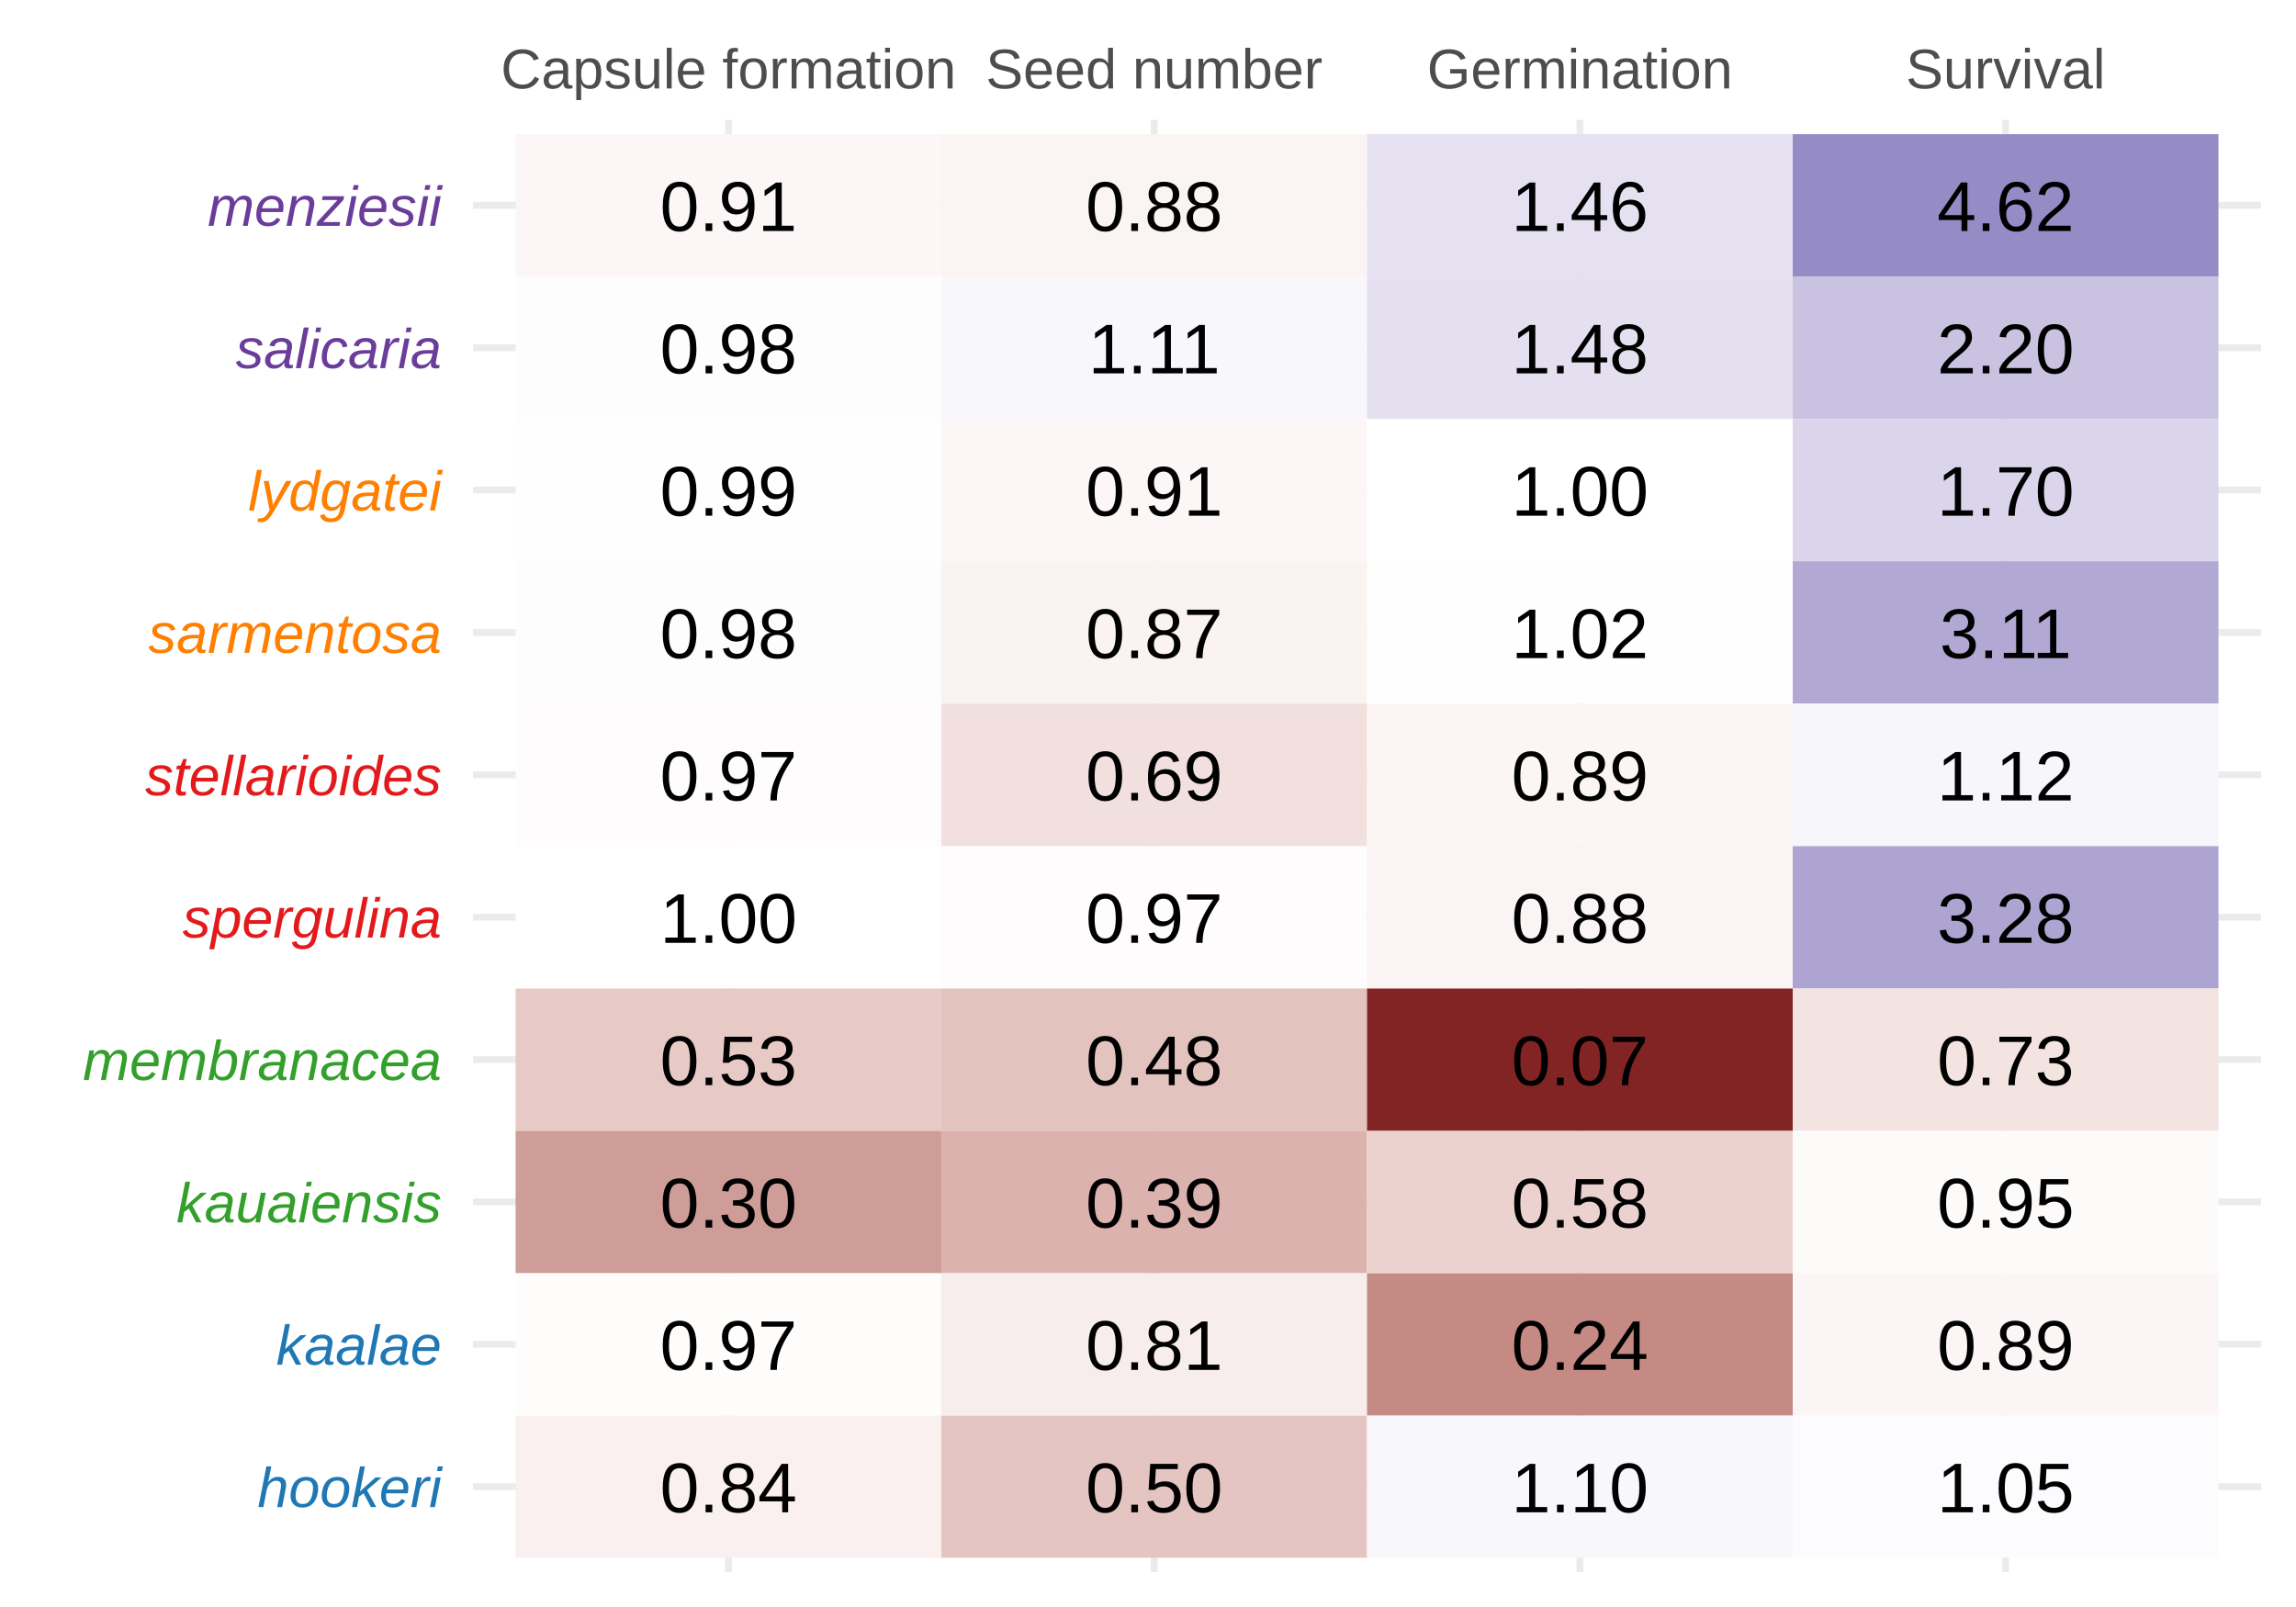
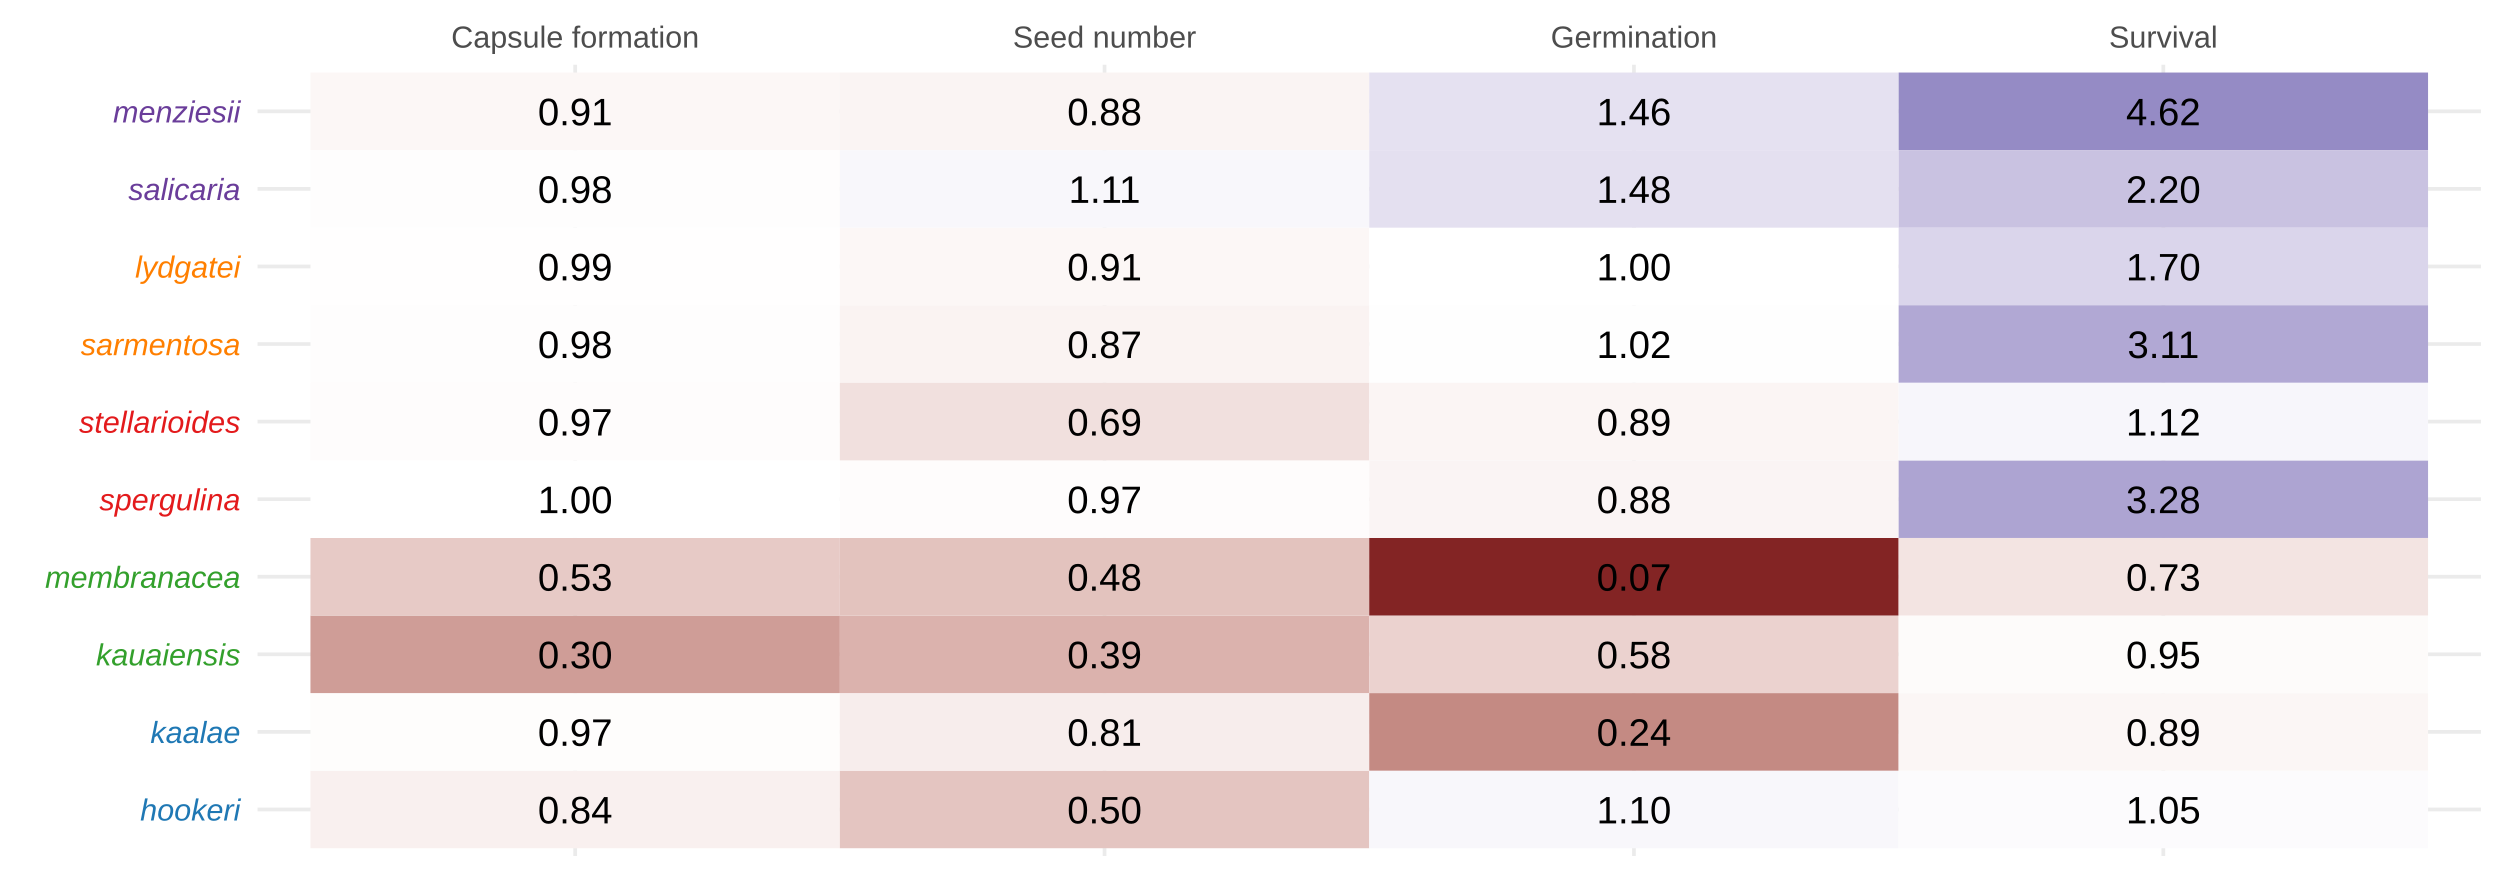
- <svg xmlns="http://www.w3.org/2000/svg" class="svglite" width="360.00pt" height="252.00pt" viewBox="0 0 360.00 252.00">
+ <svg xmlns="http://www.w3.org/2000/svg" class="svglite" width="720.00pt" height="252.00pt" viewBox="0 0 720.00 252.00">
  <defs>
    <style type="text/css">
    .svglite line, .svglite polyline, .svglite polygon, .svglite path, .svglite rect, .svglite circle {
      fill: none;
      stroke: #000000;
      stroke-linecap: round;
      stroke-linejoin: round;
      stroke-miterlimit: 10.00;
    }
    .svglite text {
      white-space: pre;
    }
  </style>
  </defs>
  <rect width="100%" height="100%" style="stroke: none; fill: #FFFFFF;" />
  <defs>
-     <clipPath id="cpMC4wMHwzNjAuMDB8MC4wMHwyNTIuMDA=">
-       <rect x="0.00" y="0.00" width="360.00" height="252.00" />
+     <clipPath id="cpMC4wMHw3MjAuMDB8MC4wMHwyNTIuMDA=">
+       <rect x="0.00" y="0.00" width="720.00" height="252.00" />
    </clipPath>
  </defs>
-   <g clip-path="url(#cpMC4wMHwzNjAuMDB8MC4wMHwyNTIuMDA=)">
+   <g clip-path="url(#cpMC4wMHw3MjAuMDB8MC4wMHwyNTIuMDA=)">
</g>
  <defs>
-     <clipPath id="cpNzQuMTd8MzU0LjUyfDE4LjgxfDI0Ni41Mg==">
-       <rect x="74.17" y="18.81" width="280.35" height="227.71" />
+     <clipPath id="cpNzQuMTd8NzE0LjUyfDE4LjY1fDI0Ni41Mg==">
+       <rect x="74.17" y="18.65" width="640.35" height="227.87" />
    </clipPath>
  </defs>
-   <g clip-path="url(#cpNzQuMTd8MzU0LjUyfDE4LjgxfDI0Ni41Mg==)">
-     <polyline points="74.17,233.13 354.52,233.13 " style="stroke-width: 1.07; stroke: #EBEBEB; stroke-linecap: butt;" />
-     <polyline points="74.17,210.80 354.52,210.80 " style="stroke-width: 1.07; stroke: #EBEBEB; stroke-linecap: butt;" />
-     <polyline points="74.17,188.48 354.52,188.48 " style="stroke-width: 1.07; stroke: #EBEBEB; stroke-linecap: butt;" />
-     <polyline points="74.17,166.15 354.52,166.15 " style="stroke-width: 1.07; stroke: #EBEBEB; stroke-linecap: butt;" />
-     <polyline points="74.17,143.83 354.52,143.83 " style="stroke-width: 1.07; stroke: #EBEBEB; stroke-linecap: butt;" />
-     <polyline points="74.17,121.50 354.52,121.50 " style="stroke-width: 1.07; stroke: #EBEBEB; stroke-linecap: butt;" />
-     <polyline points="74.17,99.18 354.52,99.18 " style="stroke-width: 1.07; stroke: #EBEBEB; stroke-linecap: butt;" />
-     <polyline points="74.17,76.85 354.52,76.85 " style="stroke-width: 1.07; stroke: #EBEBEB; stroke-linecap: butt;" />
-     <polyline points="74.17,54.53 354.52,54.53 " style="stroke-width: 1.07; stroke: #EBEBEB; stroke-linecap: butt;" />
-     <polyline points="74.17,32.20 354.52,32.20 " style="stroke-width: 1.07; stroke: #EBEBEB; stroke-linecap: butt;" />
-     <polyline points="114.22,246.52 114.22,18.81 " style="stroke-width: 1.07; stroke: #EBEBEB; stroke-linecap: butt;" />
-     <polyline points="180.97,246.52 180.97,18.81 " style="stroke-width: 1.07; stroke: #EBEBEB; stroke-linecap: butt;" />
-     <polyline points="247.72,246.52 247.72,18.81 " style="stroke-width: 1.07; stroke: #EBEBEB; stroke-linecap: butt;" />
-     <polyline points="314.47,246.52 314.47,18.81 " style="stroke-width: 1.07; stroke: #EBEBEB; stroke-linecap: butt;" />
-     <rect x="80.84" y="221.96" width="66.75" height="22.32" style="stroke-width: 0.21; stroke: none; stroke-linecap: butt; stroke-linejoin: miter; fill: #F9F0EF;" />
-     <rect x="80.84" y="199.64" width="66.75" height="22.32" style="stroke-width: 0.21; stroke: none; stroke-linecap: butt; stroke-linejoin: miter; fill: #FEFDFC;" />
-     <rect x="80.84" y="177.31" width="66.75" height="22.32" style="stroke-width: 0.21; stroke: none; stroke-linecap: butt; stroke-linejoin: miter; fill: #CF9D97;" />
-     <rect x="80.84" y="65.69" width="66.75" height="22.32" style="stroke-width: 0.21; stroke: none; stroke-linecap: butt; stroke-linejoin: miter; fill: #FFFEFE;" />
-     <rect x="80.84" y="154.99" width="66.75" height="22.32" style="stroke-width: 0.21; stroke: none; stroke-linecap: butt; stroke-linejoin: miter; fill: #E7CAC6;" />
-     <rect x="80.84" y="21.04" width="66.75" height="22.32" style="stroke-width: 0.21; stroke: none; stroke-linecap: butt; stroke-linejoin: miter; fill: #FCF7F6;" />
-     <rect x="80.84" y="43.36" width="66.75" height="22.32" style="stroke-width: 0.21; stroke: none; stroke-linecap: butt; stroke-linejoin: miter; fill: #FEFDFD;" />
-     <rect x="80.84" y="88.01" width="66.75" height="22.32" style="stroke-width: 0.21; stroke: none; stroke-linecap: butt; stroke-linejoin: miter; fill: #FEFDFD;" />
-     <rect x="80.84" y="132.66" width="66.75" height="22.32" style="stroke-width: 0.21; stroke: none; stroke-linecap: butt; stroke-linejoin: miter; fill: #FFFFFF;" />
-     <rect x="80.84" y="110.34" width="66.75" height="22.32" style="stroke-width: 0.21; stroke: none; stroke-linecap: butt; stroke-linejoin: miter; fill: #FEFCFC;" />
-     <rect x="147.59" y="221.96" width="66.75" height="22.32" style="stroke-width: 0.21; stroke: none; stroke-linecap: butt; stroke-linejoin: miter; fill: #E4C5C1;" />
-     <rect x="147.59" y="199.64" width="66.75" height="22.32" style="stroke-width: 0.21; stroke: none; stroke-linecap: butt; stroke-linejoin: miter; fill: #F7EDEC;" />
-     <rect x="147.59" y="177.31" width="66.75" height="22.32" style="stroke-width: 0.21; stroke: none; stroke-linecap: butt; stroke-linejoin: miter; fill: #DBB2AD;" />
-     <rect x="147.59" y="65.69" width="66.75" height="22.32" style="stroke-width: 0.21; stroke: none; stroke-linecap: butt; stroke-linejoin: miter; fill: #FCF7F6;" />
-     <rect x="147.59" y="154.99" width="66.75" height="22.32" style="stroke-width: 0.21; stroke: none; stroke-linecap: butt; stroke-linejoin: miter; fill: #E3C3BE;" />
-     <rect x="147.59" y="21.04" width="66.75" height="22.32" style="stroke-width: 0.21; stroke: none; stroke-linecap: butt; stroke-linejoin: miter; fill: #FAF4F3;" />
-     <rect x="147.59" y="43.36" width="66.75" height="22.32" style="stroke-width: 0.21; stroke: none; stroke-linecap: butt; stroke-linejoin: miter; fill: #F8F7FB;" />
-     <rect x="147.59" y="88.01" width="66.75" height="22.32" style="stroke-width: 0.21; stroke: none; stroke-linecap: butt; stroke-linejoin: miter; fill: #FAF3F2;" />
-     <rect x="147.59" y="132.66" width="66.75" height="22.32" style="stroke-width: 0.21; stroke: none; stroke-linecap: butt; stroke-linejoin: miter; fill: #FEFCFC;" />
-     <rect x="147.59" y="110.34" width="66.75" height="22.32" style="stroke-width: 0.21; stroke: none; stroke-linecap: butt; stroke-linejoin: miter; fill: #F1E0DE;" />
-     <rect x="214.34" y="221.96" width="66.75" height="22.32" style="stroke-width: 0.21; stroke: none; stroke-linecap: butt; stroke-linejoin: miter; fill: #F8F7FB;" />
-     <rect x="214.34" y="199.64" width="66.75" height="22.32" style="stroke-width: 0.21; stroke: none; stroke-linecap: butt; stroke-linejoin: miter; fill: #C48A83;" />
-     <rect x="214.34" y="177.31" width="66.75" height="22.32" style="stroke-width: 0.21; stroke: none; stroke-linecap: butt; stroke-linejoin: miter; fill: #EBD2CF;" />
-     <rect x="214.34" y="65.69" width="66.75" height="22.32" style="stroke-width: 0.21; stroke: none; stroke-linecap: butt; stroke-linejoin: miter; fill: #FFFFFF;" />
-     <rect x="214.34" y="154.99" width="66.75" height="22.32" style="stroke-width: 0.21; stroke: none; stroke-linecap: butt; stroke-linejoin: miter; fill: #832424;" />
-     <rect x="214.34" y="21.04" width="66.75" height="22.32" style="stroke-width: 0.21; stroke: none; stroke-linecap: butt; stroke-linejoin: miter; fill: #E5E1F1;" />
-     <rect x="214.34" y="43.36" width="66.75" height="22.32" style="stroke-width: 0.21; stroke: none; stroke-linecap: butt; stroke-linejoin: miter; fill: #E4E0F0;" />
-     <rect x="214.34" y="88.01" width="66.75" height="22.32" style="stroke-width: 0.21; stroke: none; stroke-linecap: butt; stroke-linejoin: miter; fill: #FEFEFE;" />
-     <rect x="214.34" y="132.66" width="66.75" height="22.32" style="stroke-width: 0.21; stroke: none; stroke-linecap: butt; stroke-linejoin: miter; fill: #FAF4F4;" />
-     <rect x="214.34" y="110.34" width="66.75" height="22.32" style="stroke-width: 0.21; stroke: none; stroke-linecap: butt; stroke-linejoin: miter; fill: #FBF5F4;" />
-     <rect x="281.09" y="221.96" width="66.75" height="22.32" style="stroke-width: 0.21; stroke: none; stroke-linecap: butt; stroke-linejoin: miter; fill: #FCFBFD;" />
-     <rect x="281.09" y="199.64" width="66.75" height="22.32" style="stroke-width: 0.21; stroke: none; stroke-linecap: butt; stroke-linejoin: miter; fill: #FBF6F5;" />
-     <rect x="281.09" y="177.31" width="66.75" height="22.32" style="stroke-width: 0.21; stroke: none; stroke-linecap: butt; stroke-linejoin: miter; fill: #FDFBFA;" />
-     <rect x="281.09" y="65.69" width="66.75" height="22.32" style="stroke-width: 0.21; stroke: none; stroke-linecap: butt; stroke-linejoin: miter; fill: #DAD5EB;" />
-     <rect x="281.09" y="154.99" width="66.75" height="22.32" style="stroke-width: 0.21; stroke: none; stroke-linecap: butt; stroke-linejoin: miter; fill: #F3E4E2;" />
-     <rect x="281.09" y="21.04" width="66.75" height="22.32" style="stroke-width: 0.21; stroke: none; stroke-linecap: butt; stroke-linejoin: miter; fill: #958BC5;" />
-     <rect x="281.09" y="43.36" width="66.75" height="22.32" style="stroke-width: 0.21; stroke: none; stroke-linecap: butt; stroke-linejoin: miter; fill: #C9C2E1;" />
-     <rect x="281.09" y="88.01" width="66.75" height="22.32" style="stroke-width: 0.21; stroke: none; stroke-linecap: butt; stroke-linejoin: miter; fill: #B1A8D4;" />
-     <rect x="281.09" y="132.66" width="66.75" height="22.32" style="stroke-width: 0.21; stroke: none; stroke-linecap: butt; stroke-linejoin: miter; fill: #ADA4D2;" />
-     <rect x="281.09" y="110.34" width="66.75" height="22.32" style="stroke-width: 0.21; stroke: none; stroke-linecap: butt; stroke-linejoin: miter; fill: #F7F6FB;" />
-     <text x="114.22" y="237.15" text-anchor="middle" style="font-size: 11.04px; font-family: &quot;Arial&quot;;">0.84</text>
-     <text x="114.22" y="214.82" text-anchor="middle" style="font-size: 11.04px; font-family: &quot;Arial&quot;;">0.97</text>
-     <text x="114.22" y="192.50" text-anchor="middle" style="font-size: 11.04px; font-family: &quot;Arial&quot;;">0.30</text>
-     <text x="114.22" y="80.87" text-anchor="middle" style="font-size: 11.04px; font-family: &quot;Arial&quot;;">0.99</text>
-     <text x="114.22" y="170.17" text-anchor="middle" style="font-size: 11.04px; font-family: &quot;Arial&quot;;">0.53</text>
-     <text x="114.22" y="36.22" text-anchor="middle" style="font-size: 11.04px; font-family: &quot;Arial&quot;;">0.91</text>
-     <text x="114.22" y="58.55" text-anchor="middle" style="font-size: 11.04px; font-family: &quot;Arial&quot;;">0.98</text>
-     <text x="114.22" y="103.20" text-anchor="middle" style="font-size: 11.04px; font-family: &quot;Arial&quot;;">0.98</text>
-     <text x="114.22" y="147.85" text-anchor="middle" style="font-size: 11.04px; font-family: &quot;Arial&quot;;">1.00</text>
-     <text x="114.22" y="125.52" text-anchor="middle" style="font-size: 11.04px; font-family: &quot;Arial&quot;;">0.97</text>
-     <text x="180.97" y="237.15" text-anchor="middle" style="font-size: 11.04px; font-family: &quot;Arial&quot;;">0.50</text>
-     <text x="180.97" y="214.82" text-anchor="middle" style="font-size: 11.04px; font-family: &quot;Arial&quot;;">0.81</text>
-     <text x="180.97" y="192.50" text-anchor="middle" style="font-size: 11.04px; font-family: &quot;Arial&quot;;">0.39</text>
-     <text x="180.97" y="80.87" text-anchor="middle" style="font-size: 11.04px; font-family: &quot;Arial&quot;;">0.91</text>
-     <text x="180.97" y="170.17" text-anchor="middle" style="font-size: 11.04px; font-family: &quot;Arial&quot;;">0.48</text>
-     <text x="180.97" y="36.22" text-anchor="middle" style="font-size: 11.04px; font-family: &quot;Arial&quot;;">0.88</text>
-     <text x="180.97" y="58.55" text-anchor="middle" style="font-size: 11.04px; font-family: &quot;Arial&quot;;">1.11</text>
-     <text x="180.97" y="103.20" text-anchor="middle" style="font-size: 11.04px; font-family: &quot;Arial&quot;;">0.87</text>
-     <text x="180.97" y="147.85" text-anchor="middle" style="font-size: 11.04px; font-family: &quot;Arial&quot;;">0.97</text>
-     <text x="180.97" y="125.52" text-anchor="middle" style="font-size: 11.04px; font-family: &quot;Arial&quot;;">0.69</text>
-     <text x="247.72" y="237.15" text-anchor="middle" style="font-size: 11.04px; font-family: &quot;Arial&quot;;">1.10</text>
-     <text x="247.72" y="214.82" text-anchor="middle" style="font-size: 11.04px; font-family: &quot;Arial&quot;;">0.24</text>
-     <text x="247.72" y="192.50" text-anchor="middle" style="font-size: 11.04px; font-family: &quot;Arial&quot;;">0.58</text>
-     <text x="247.72" y="80.87" text-anchor="middle" style="font-size: 11.04px; font-family: &quot;Arial&quot;;">1.00</text>
-     <text x="247.72" y="170.17" text-anchor="middle" style="font-size: 11.04px; font-family: &quot;Arial&quot;;">0.07</text>
-     <text x="247.72" y="36.22" text-anchor="middle" style="font-size: 11.04px; font-family: &quot;Arial&quot;;">1.46</text>
-     <text x="247.72" y="58.55" text-anchor="middle" style="font-size: 11.04px; font-family: &quot;Arial&quot;;">1.48</text>
-     <text x="247.72" y="103.20" text-anchor="middle" style="font-size: 11.04px; font-family: &quot;Arial&quot;;">1.02</text>
-     <text x="247.72" y="147.85" text-anchor="middle" style="font-size: 11.04px; font-family: &quot;Arial&quot;;">0.88</text>
-     <text x="247.72" y="125.52" text-anchor="middle" style="font-size: 11.04px; font-family: &quot;Arial&quot;;">0.89</text>
-     <text x="314.47" y="237.15" text-anchor="middle" style="font-size: 11.04px; font-family: &quot;Arial&quot;;">1.05</text>
-     <text x="314.47" y="214.82" text-anchor="middle" style="font-size: 11.04px; font-family: &quot;Arial&quot;;">0.89</text>
-     <text x="314.47" y="192.50" text-anchor="middle" style="font-size: 11.04px; font-family: &quot;Arial&quot;;">0.95</text>
-     <text x="314.47" y="80.87" text-anchor="middle" style="font-size: 11.04px; font-family: &quot;Arial&quot;;">1.70</text>
-     <text x="314.47" y="170.17" text-anchor="middle" style="font-size: 11.04px; font-family: &quot;Arial&quot;;">0.73</text>
-     <text x="314.47" y="36.22" text-anchor="middle" style="font-size: 11.04px; font-family: &quot;Arial&quot;;">4.62</text>
-     <text x="314.47" y="58.55" text-anchor="middle" style="font-size: 11.04px; font-family: &quot;Arial&quot;;">2.20</text>
-     <text x="314.47" y="103.20" text-anchor="middle" style="font-size: 11.04px; font-family: &quot;Arial&quot;;">3.11</text>
-     <text x="314.47" y="147.85" text-anchor="middle" style="font-size: 11.04px; font-family: &quot;Arial&quot;;">3.28</text>
-     <text x="314.47" y="125.52" text-anchor="middle" style="font-size: 11.04px; font-family: &quot;Arial&quot;;">1.12</text>
+   <g clip-path="url(#cpNzQuMTd8NzE0LjUyfDE4LjY1fDI0Ni41Mg==)">
+     <polyline points="74.17,233.12 714.52,233.12 " style="stroke-width: 1.07; stroke: #EBEBEB; stroke-linecap: butt;" />
+     <polyline points="74.17,210.78 714.52,210.78 " style="stroke-width: 1.07; stroke: #EBEBEB; stroke-linecap: butt;" />
+     <polyline points="74.17,188.44 714.52,188.44 " style="stroke-width: 1.07; stroke: #EBEBEB; stroke-linecap: butt;" />
+     <polyline points="74.17,166.10 714.52,166.10 " style="stroke-width: 1.07; stroke: #EBEBEB; stroke-linecap: butt;" />
+     <polyline points="74.17,143.76 714.52,143.76 " style="stroke-width: 1.07; stroke: #EBEBEB; stroke-linecap: butt;" />
+     <polyline points="74.17,121.42 714.52,121.42 " style="stroke-width: 1.07; stroke: #EBEBEB; stroke-linecap: butt;" />
+     <polyline points="74.17,99.08 714.52,99.08 " style="stroke-width: 1.07; stroke: #EBEBEB; stroke-linecap: butt;" />
+     <polyline points="74.17,76.74 714.52,76.74 " style="stroke-width: 1.07; stroke: #EBEBEB; stroke-linecap: butt;" />
+     <polyline points="74.17,54.40 714.52,54.40 " style="stroke-width: 1.07; stroke: #EBEBEB; stroke-linecap: butt;" />
+     <polyline points="74.17,32.06 714.52,32.06 " style="stroke-width: 1.07; stroke: #EBEBEB; stroke-linecap: butt;" />
+     <polyline points="165.65,246.52 165.65,18.65 " style="stroke-width: 1.07; stroke: #EBEBEB; stroke-linecap: butt;" />
+     <polyline points="318.11,246.52 318.11,18.65 " style="stroke-width: 1.07; stroke: #EBEBEB; stroke-linecap: butt;" />
+     <polyline points="470.58,246.52 470.58,18.65 " style="stroke-width: 1.07; stroke: #EBEBEB; stroke-linecap: butt;" />
+     <polyline points="623.04,246.52 623.04,18.65 " style="stroke-width: 1.07; stroke: #EBEBEB; stroke-linecap: butt;" />
+     <rect x="89.41" y="221.95" width="152.47" height="22.34" style="stroke-width: 0.21; stroke: none; stroke-linecap: butt; stroke-linejoin: miter; fill: #F9F0EF;" />
+     <rect x="89.41" y="199.61" width="152.47" height="22.34" style="stroke-width: 0.21; stroke: none; stroke-linecap: butt; stroke-linejoin: miter; fill: #FEFDFC;" />
+     <rect x="89.41" y="177.27" width="152.47" height="22.34" style="stroke-width: 0.21; stroke: none; stroke-linecap: butt; stroke-linejoin: miter; fill: #CF9D97;" />
+     <rect x="89.41" y="65.57" width="152.47" height="22.34" style="stroke-width: 0.21; stroke: none; stroke-linecap: butt; stroke-linejoin: miter; fill: #FFFEFE;" />
+     <rect x="89.41" y="154.93" width="152.47" height="22.34" style="stroke-width: 0.21; stroke: none; stroke-linecap: butt; stroke-linejoin: miter; fill: #E7CAC6;" />
+     <rect x="89.41" y="20.89" width="152.47" height="22.34" style="stroke-width: 0.21; stroke: none; stroke-linecap: butt; stroke-linejoin: miter; fill: #FCF7F6;" />
+     <rect x="89.41" y="43.23" width="152.47" height="22.34" style="stroke-width: 0.21; stroke: none; stroke-linecap: butt; stroke-linejoin: miter; fill: #FEFDFD;" />
+     <rect x="89.41" y="87.91" width="152.47" height="22.34" style="stroke-width: 0.21; stroke: none; stroke-linecap: butt; stroke-linejoin: miter; fill: #FEFDFD;" />
+     <rect x="89.41" y="132.59" width="152.47" height="22.34" style="stroke-width: 0.21; stroke: none; stroke-linecap: butt; stroke-linejoin: miter; fill: #FFFFFF;" />
+     <rect x="89.41" y="110.25" width="152.47" height="22.34" style="stroke-width: 0.21; stroke: none; stroke-linecap: butt; stroke-linejoin: miter; fill: #FEFCFC;" />
+     <rect x="241.88" y="221.95" width="152.47" height="22.34" style="stroke-width: 0.21; stroke: none; stroke-linecap: butt; stroke-linejoin: miter; fill: #E4C5C1;" />
+     <rect x="241.88" y="199.61" width="152.47" height="22.34" style="stroke-width: 0.21; stroke: none; stroke-linecap: butt; stroke-linejoin: miter; fill: #F7EDEC;" />
+     <rect x="241.88" y="177.27" width="152.47" height="22.34" style="stroke-width: 0.21; stroke: none; stroke-linecap: butt; stroke-linejoin: miter; fill: #DBB2AD;" />
+     <rect x="241.88" y="65.57" width="152.47" height="22.34" style="stroke-width: 0.21; stroke: none; stroke-linecap: butt; stroke-linejoin: miter; fill: #FCF7F6;" />
+     <rect x="241.88" y="154.93" width="152.47" height="22.34" style="stroke-width: 0.21; stroke: none; stroke-linecap: butt; stroke-linejoin: miter; fill: #E3C3BE;" />
+     <rect x="241.88" y="20.89" width="152.47" height="22.34" style="stroke-width: 0.21; stroke: none; stroke-linecap: butt; stroke-linejoin: miter; fill: #FAF4F3;" />
+     <rect x="241.88" y="43.23" width="152.47" height="22.34" style="stroke-width: 0.21; stroke: none; stroke-linecap: butt; stroke-linejoin: miter; fill: #F8F7FB;" />
+     <rect x="241.88" y="87.91" width="152.47" height="22.34" style="stroke-width: 0.21; stroke: none; stroke-linecap: butt; stroke-linejoin: miter; fill: #FAF3F2;" />
+     <rect x="241.88" y="132.59" width="152.47" height="22.34" style="stroke-width: 0.21; stroke: none; stroke-linecap: butt; stroke-linejoin: miter; fill: #FEFCFC;" />
+     <rect x="241.88" y="110.25" width="152.47" height="22.34" style="stroke-width: 0.21; stroke: none; stroke-linecap: butt; stroke-linejoin: miter; fill: #F1E0DE;" />
+     <rect x="394.34" y="221.95" width="152.47" height="22.34" style="stroke-width: 0.21; stroke: none; stroke-linecap: butt; stroke-linejoin: miter; fill: #F8F7FB;" />
+     <rect x="394.34" y="199.61" width="152.47" height="22.34" style="stroke-width: 0.21; stroke: none; stroke-linecap: butt; stroke-linejoin: miter; fill: #C48A83;" />
+     <rect x="394.34" y="177.27" width="152.47" height="22.34" style="stroke-width: 0.21; stroke: none; stroke-linecap: butt; stroke-linejoin: miter; fill: #EBD2CF;" />
+     <rect x="394.34" y="65.57" width="152.47" height="22.34" style="stroke-width: 0.21; stroke: none; stroke-linecap: butt; stroke-linejoin: miter; fill: #FFFFFF;" />
+     <rect x="394.34" y="154.93" width="152.47" height="22.34" style="stroke-width: 0.21; stroke: none; stroke-linecap: butt; stroke-linejoin: miter; fill: #832424;" />
+     <rect x="394.34" y="20.89" width="152.47" height="22.34" style="stroke-width: 0.21; stroke: none; stroke-linecap: butt; stroke-linejoin: miter; fill: #E5E1F1;" />
+     <rect x="394.34" y="43.23" width="152.47" height="22.34" style="stroke-width: 0.21; stroke: none; stroke-linecap: butt; stroke-linejoin: miter; fill: #E4E0F0;" />
+     <rect x="394.34" y="87.91" width="152.47" height="22.34" style="stroke-width: 0.21; stroke: none; stroke-linecap: butt; stroke-linejoin: miter; fill: #FEFEFE;" />
+     <rect x="394.34" y="132.59" width="152.47" height="22.34" style="stroke-width: 0.21; stroke: none; stroke-linecap: butt; stroke-linejoin: miter; fill: #FAF4F4;" />
+     <rect x="394.34" y="110.25" width="152.47" height="22.34" style="stroke-width: 0.21; stroke: none; stroke-linecap: butt; stroke-linejoin: miter; fill: #FBF5F4;" />
+     <rect x="546.81" y="221.95" width="152.47" height="22.34" style="stroke-width: 0.21; stroke: none; stroke-linecap: butt; stroke-linejoin: miter; fill: #FCFBFD;" />
+     <rect x="546.81" y="199.61" width="152.47" height="22.34" style="stroke-width: 0.21; stroke: none; stroke-linecap: butt; stroke-linejoin: miter; fill: #FBF6F5;" />
+     <rect x="546.81" y="177.27" width="152.47" height="22.34" style="stroke-width: 0.21; stroke: none; stroke-linecap: butt; stroke-linejoin: miter; fill: #FDFBFA;" />
+     <rect x="546.81" y="65.57" width="152.47" height="22.34" style="stroke-width: 0.21; stroke: none; stroke-linecap: butt; stroke-linejoin: miter; fill: #DAD5EB;" />
+     <rect x="546.81" y="154.93" width="152.47" height="22.34" style="stroke-width: 0.21; stroke: none; stroke-linecap: butt; stroke-linejoin: miter; fill: #F3E4E2;" />
+     <rect x="546.81" y="20.89" width="152.47" height="22.34" style="stroke-width: 0.21; stroke: none; stroke-linecap: butt; stroke-linejoin: miter; fill: #958BC5;" />
+     <rect x="546.81" y="43.23" width="152.47" height="22.34" style="stroke-width: 0.21; stroke: none; stroke-linecap: butt; stroke-linejoin: miter; fill: #C9C2E1;" />
+     <rect x="546.81" y="87.91" width="152.47" height="22.34" style="stroke-width: 0.21; stroke: none; stroke-linecap: butt; stroke-linejoin: miter; fill: #B1A8D4;" />
+     <rect x="546.81" y="132.59" width="152.47" height="22.34" style="stroke-width: 0.21; stroke: none; stroke-linecap: butt; stroke-linejoin: miter; fill: #ADA4D2;" />
+     <rect x="546.81" y="110.25" width="152.47" height="22.34" style="stroke-width: 0.21; stroke: none; stroke-linecap: butt; stroke-linejoin: miter; fill: #F7F6FB;" />
+     <text x="165.65" y="237.14" text-anchor="middle" style="font-size: 11.04px; font-family: &quot;Arial&quot;;">0.84</text>
+     <text x="165.65" y="214.80" text-anchor="middle" style="font-size: 11.04px; font-family: &quot;Arial&quot;;">0.97</text>
+     <text x="165.65" y="192.46" text-anchor="middle" style="font-size: 11.04px; font-family: &quot;Arial&quot;;">0.30</text>
+     <text x="165.65" y="80.76" text-anchor="middle" style="font-size: 11.04px; font-family: &quot;Arial&quot;;">0.99</text>
+     <text x="165.65" y="170.12" text-anchor="middle" style="font-size: 11.04px; font-family: &quot;Arial&quot;;">0.53</text>
+     <text x="165.65" y="36.08" text-anchor="middle" style="font-size: 11.04px; font-family: &quot;Arial&quot;;">0.91</text>
+     <text x="165.65" y="58.42" text-anchor="middle" style="font-size: 11.04px; font-family: &quot;Arial&quot;;">0.98</text>
+     <text x="165.65" y="103.10" text-anchor="middle" style="font-size: 11.04px; font-family: &quot;Arial&quot;;">0.98</text>
+     <text x="165.65" y="147.78" text-anchor="middle" style="font-size: 11.04px; font-family: &quot;Arial&quot;;">1.00</text>
+     <text x="165.65" y="125.44" text-anchor="middle" style="font-size: 11.04px; font-family: &quot;Arial&quot;;">0.97</text>
+     <text x="318.11" y="237.14" text-anchor="middle" style="font-size: 11.04px; font-family: &quot;Arial&quot;;">0.50</text>
+     <text x="318.11" y="214.80" text-anchor="middle" style="font-size: 11.04px; font-family: &quot;Arial&quot;;">0.81</text>
+     <text x="318.11" y="192.46" text-anchor="middle" style="font-size: 11.04px; font-family: &quot;Arial&quot;;">0.39</text>
+     <text x="318.11" y="80.76" text-anchor="middle" style="font-size: 11.04px; font-family: &quot;Arial&quot;;">0.91</text>
+     <text x="318.11" y="170.12" text-anchor="middle" style="font-size: 11.04px; font-family: &quot;Arial&quot;;">0.48</text>
+     <text x="318.11" y="36.08" text-anchor="middle" style="font-size: 11.04px; font-family: &quot;Arial&quot;;">0.88</text>
+     <text x="318.11" y="58.42" text-anchor="middle" style="font-size: 11.04px; font-family: &quot;Arial&quot;;">1.11</text>
+     <text x="318.11" y="103.10" text-anchor="middle" style="font-size: 11.04px; font-family: &quot;Arial&quot;;">0.87</text>
+     <text x="318.11" y="147.78" text-anchor="middle" style="font-size: 11.04px; font-family: &quot;Arial&quot;;">0.97</text>
+     <text x="318.11" y="125.44" text-anchor="middle" style="font-size: 11.04px; font-family: &quot;Arial&quot;;">0.69</text>
+     <text x="470.58" y="237.14" text-anchor="middle" style="font-size: 11.04px; font-family: &quot;Arial&quot;;">1.10</text>
+     <text x="470.58" y="214.80" text-anchor="middle" style="font-size: 11.04px; font-family: &quot;Arial&quot;;">0.24</text>
+     <text x="470.58" y="192.46" text-anchor="middle" style="font-size: 11.04px; font-family: &quot;Arial&quot;;">0.58</text>
+     <text x="470.58" y="80.76" text-anchor="middle" style="font-size: 11.04px; font-family: &quot;Arial&quot;;">1.00</text>
+     <text x="470.58" y="170.12" text-anchor="middle" style="font-size: 11.04px; font-family: &quot;Arial&quot;;">0.07</text>
+     <text x="470.58" y="36.08" text-anchor="middle" style="font-size: 11.04px; font-family: &quot;Arial&quot;;">1.46</text>
+     <text x="470.58" y="58.42" text-anchor="middle" style="font-size: 11.04px; font-family: &quot;Arial&quot;;">1.48</text>
+     <text x="470.58" y="103.10" text-anchor="middle" style="font-size: 11.04px; font-family: &quot;Arial&quot;;">1.02</text>
+     <text x="470.58" y="147.78" text-anchor="middle" style="font-size: 11.04px; font-family: &quot;Arial&quot;;">0.88</text>
+     <text x="470.58" y="125.44" text-anchor="middle" style="font-size: 11.04px; font-family: &quot;Arial&quot;;">0.89</text>
+     <text x="623.04" y="237.14" text-anchor="middle" style="font-size: 11.04px; font-family: &quot;Arial&quot;;">1.05</text>
+     <text x="623.04" y="214.80" text-anchor="middle" style="font-size: 11.04px; font-family: &quot;Arial&quot;;">0.89</text>
+     <text x="623.04" y="192.46" text-anchor="middle" style="font-size: 11.04px; font-family: &quot;Arial&quot;;">0.95</text>
+     <text x="623.04" y="80.76" text-anchor="middle" style="font-size: 11.04px; font-family: &quot;Arial&quot;;">1.70</text>
+     <text x="623.04" y="170.12" text-anchor="middle" style="font-size: 11.04px; font-family: &quot;Arial&quot;;">0.73</text>
+     <text x="623.04" y="36.08" text-anchor="middle" style="font-size: 11.04px; font-family: &quot;Arial&quot;;">4.62</text>
+     <text x="623.04" y="58.42" text-anchor="middle" style="font-size: 11.04px; font-family: &quot;Arial&quot;;">2.20</text>
+     <text x="623.04" y="103.10" text-anchor="middle" style="font-size: 11.04px; font-family: &quot;Arial&quot;;">3.11</text>
+     <text x="623.04" y="147.78" text-anchor="middle" style="font-size: 11.04px; font-family: &quot;Arial&quot;;">3.28</text>
+     <text x="623.04" y="125.44" text-anchor="middle" style="font-size: 11.04px; font-family: &quot;Arial&quot;;">1.12</text>
  </g>
-   <g clip-path="url(#cpMC4wMHwzNjAuMDB8MC4wMHwyNTIuMDA=)">
-     <text x="114.22" y="13.87" text-anchor="middle" style="font-size: 8.80px;fill: #4D4D4D; font-family: &quot;Arial&quot;;">Capsule formation</text>
-     <text x="180.97" y="13.87" text-anchor="middle" style="font-size: 8.80px;fill: #4D4D4D; font-family: &quot;Arial&quot;;">Seed number</text>
-     <text x="247.72" y="13.87" text-anchor="middle" style="font-size: 8.80px;fill: #4D4D4D; font-family: &quot;Arial&quot;;">Germination</text>
-     <text x="314.47" y="13.87" text-anchor="middle" style="font-size: 8.80px;fill: #4D4D4D; font-family: &quot;Arial&quot;;">Survival</text>
-     <text x="69.24" y="236.33" text-anchor="end" style="font-size: 8.80px; font-style: italic;fill: #1F78B4; font-family: &quot;Arial&quot;;">hookeri</text>
-     <text x="69.24" y="214.01" text-anchor="end" style="font-size: 8.80px; font-style: italic;fill: #1F78B4; font-family: &quot;Arial&quot;;">kaalae</text>
-     <text x="69.24" y="191.68" text-anchor="end" style="font-size: 8.80px; font-style: italic;fill: #33A02C; font-family: &quot;Arial&quot;;">kauaiensis</text>
-     <text x="69.24" y="169.36" text-anchor="end" style="font-size: 8.80px; font-style: italic;fill: #33A02C; font-family: &quot;Arial&quot;;">membranacea</text>
-     <text x="69.24" y="147.03" text-anchor="end" style="font-size: 8.80px; font-style: italic;fill: #E31A1C; font-family: &quot;Arial&quot;;">spergulina</text>
-     <text x="69.24" y="124.71" text-anchor="end" style="font-size: 8.80px; font-style: italic;fill: #E31A1C; font-family: &quot;Arial&quot;;">stellarioides</text>
-     <text x="69.24" y="102.38" text-anchor="end" style="font-size: 8.80px; font-style: italic;fill: #FF7F00; font-family: &quot;Arial&quot;;">sarmentosa</text>
-     <text x="69.24" y="80.06" text-anchor="end" style="font-size: 8.80px; font-style: italic;fill: #FF7F00; font-family: &quot;Arial&quot;;">lydgatei</text>
-     <text x="69.24" y="57.73" text-anchor="end" style="font-size: 8.80px; font-style: italic;fill: #6A3D9A; font-family: &quot;Arial&quot;;">salicaria</text>
-     <text x="69.24" y="35.41" text-anchor="end" style="font-size: 8.80px; font-style: italic;fill: #6A3D9A; font-family: &quot;Arial&quot;;">menziesii</text>
+   <g clip-path="url(#cpMC4wMHw3MjAuMDB8MC4wMHwyNTIuMDA=)">
+     <text x="165.65" y="13.72" text-anchor="middle" style="font-size: 8.80px;fill: #4D4D4D; font-family: &quot;Arial&quot;;">Capsule formation</text>
+     <text x="318.11" y="13.72" text-anchor="middle" style="font-size: 8.80px;fill: #4D4D4D; font-family: &quot;Arial&quot;;">Seed number</text>
+     <text x="470.58" y="13.72" text-anchor="middle" style="font-size: 8.80px;fill: #4D4D4D; font-family: &quot;Arial&quot;;">Germination</text>
+     <text x="623.04" y="13.72" text-anchor="middle" style="font-size: 8.80px;fill: #4D4D4D; font-family: &quot;Arial&quot;;">Survival</text>
+     <text x="69.24" y="236.32" text-anchor="end" style="font-size: 8.80px; font-style: italic;fill: #1F78B4; font-family: &quot;Arial&quot;;">hookeri</text>
+     <text x="69.24" y="213.98" text-anchor="end" style="font-size: 8.80px; font-style: italic;fill: #1F78B4; font-family: &quot;Arial&quot;;">kaalae</text>
+     <text x="69.24" y="191.64" text-anchor="end" style="font-size: 8.80px; font-style: italic;fill: #33A02C; font-family: &quot;Arial&quot;;">kauaiensis</text>
+     <text x="69.24" y="169.30" text-anchor="end" style="font-size: 8.80px; font-style: italic;fill: #33A02C; font-family: &quot;Arial&quot;;">membranacea</text>
+     <text x="69.24" y="146.97" text-anchor="end" style="font-size: 8.80px; font-style: italic;fill: #E31A1C; font-family: &quot;Arial&quot;;">spergulina</text>
+     <text x="69.24" y="124.63" text-anchor="end" style="font-size: 8.80px; font-style: italic;fill: #E31A1C; font-family: &quot;Arial&quot;;">stellarioides</text>
+     <text x="69.24" y="102.29" text-anchor="end" style="font-size: 8.80px; font-style: italic;fill: #FF7F00; font-family: &quot;Arial&quot;;">sarmentosa</text>
+     <text x="69.24" y="79.95" text-anchor="end" style="font-size: 8.80px; font-style: italic;fill: #FF7F00; font-family: &quot;Arial&quot;;">lydgatei</text>
+     <text x="69.24" y="57.61" text-anchor="end" style="font-size: 8.80px; font-style: italic;fill: #6A3D9A; font-family: &quot;Arial&quot;;">salicaria</text>
+     <text x="69.24" y="35.27" text-anchor="end" style="font-size: 8.80px; font-style: italic;fill: #6A3D9A; font-family: &quot;Arial&quot;;">menziesii</text>
  </g>
</svg>
